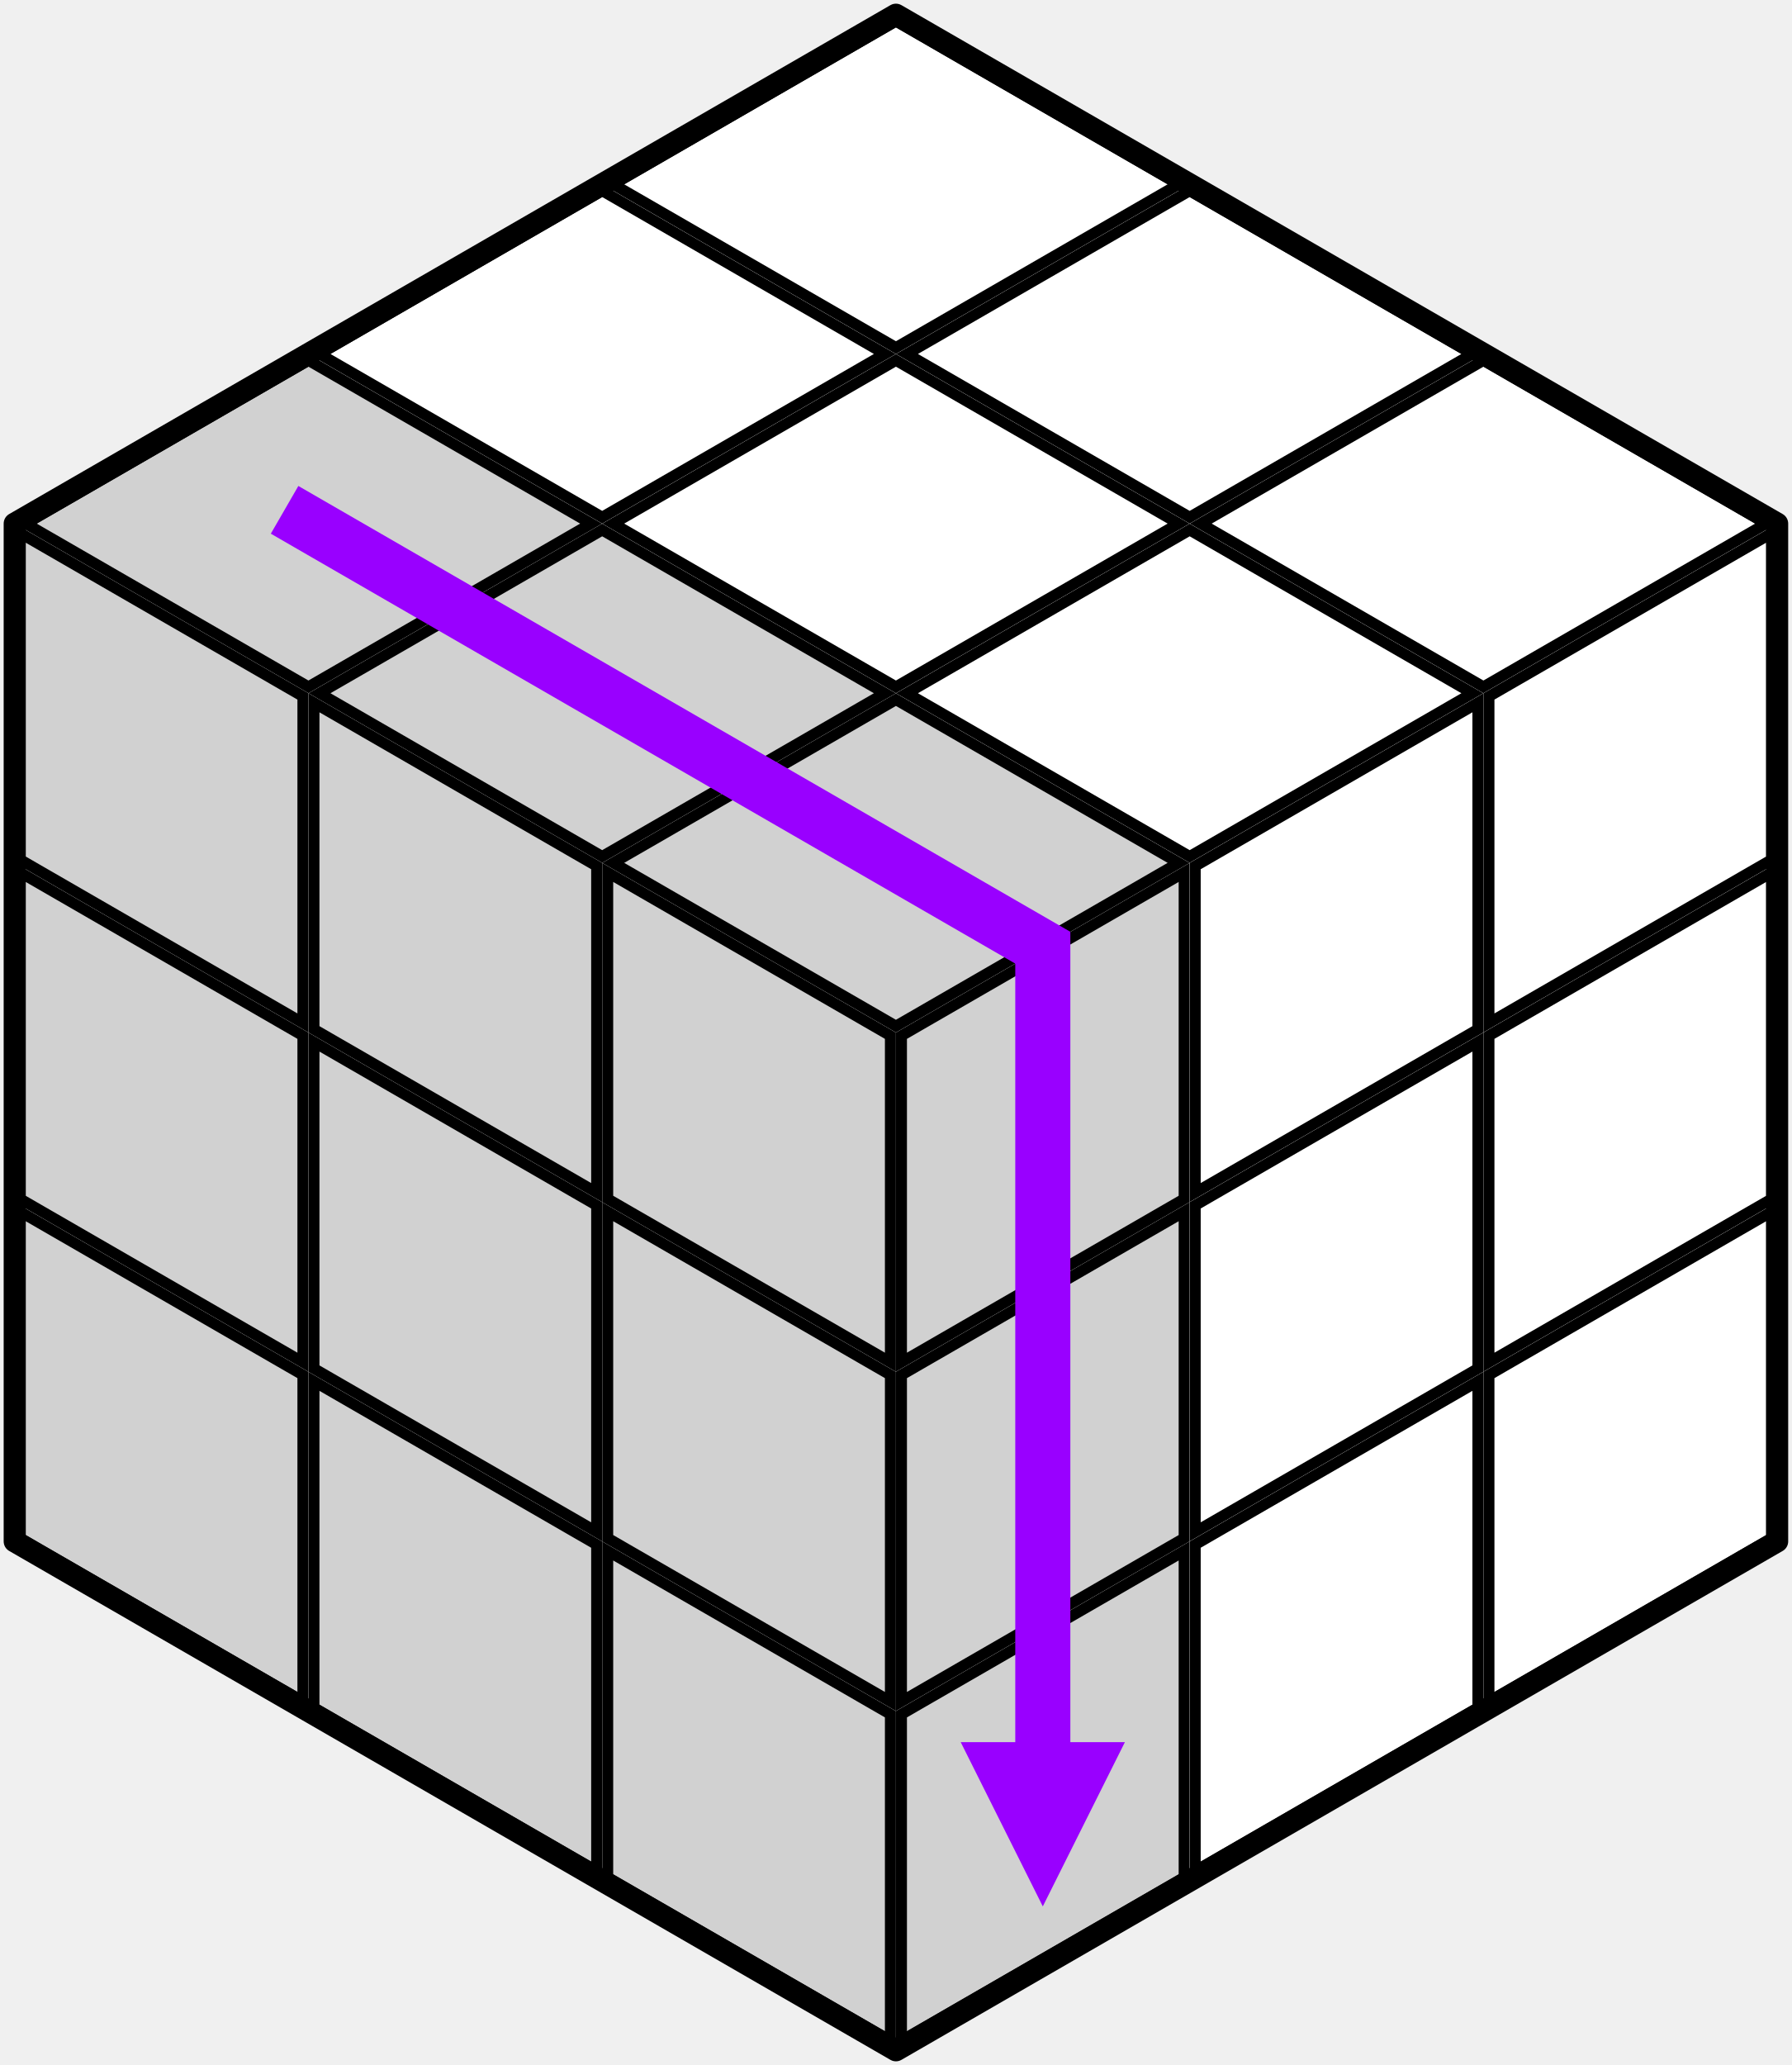
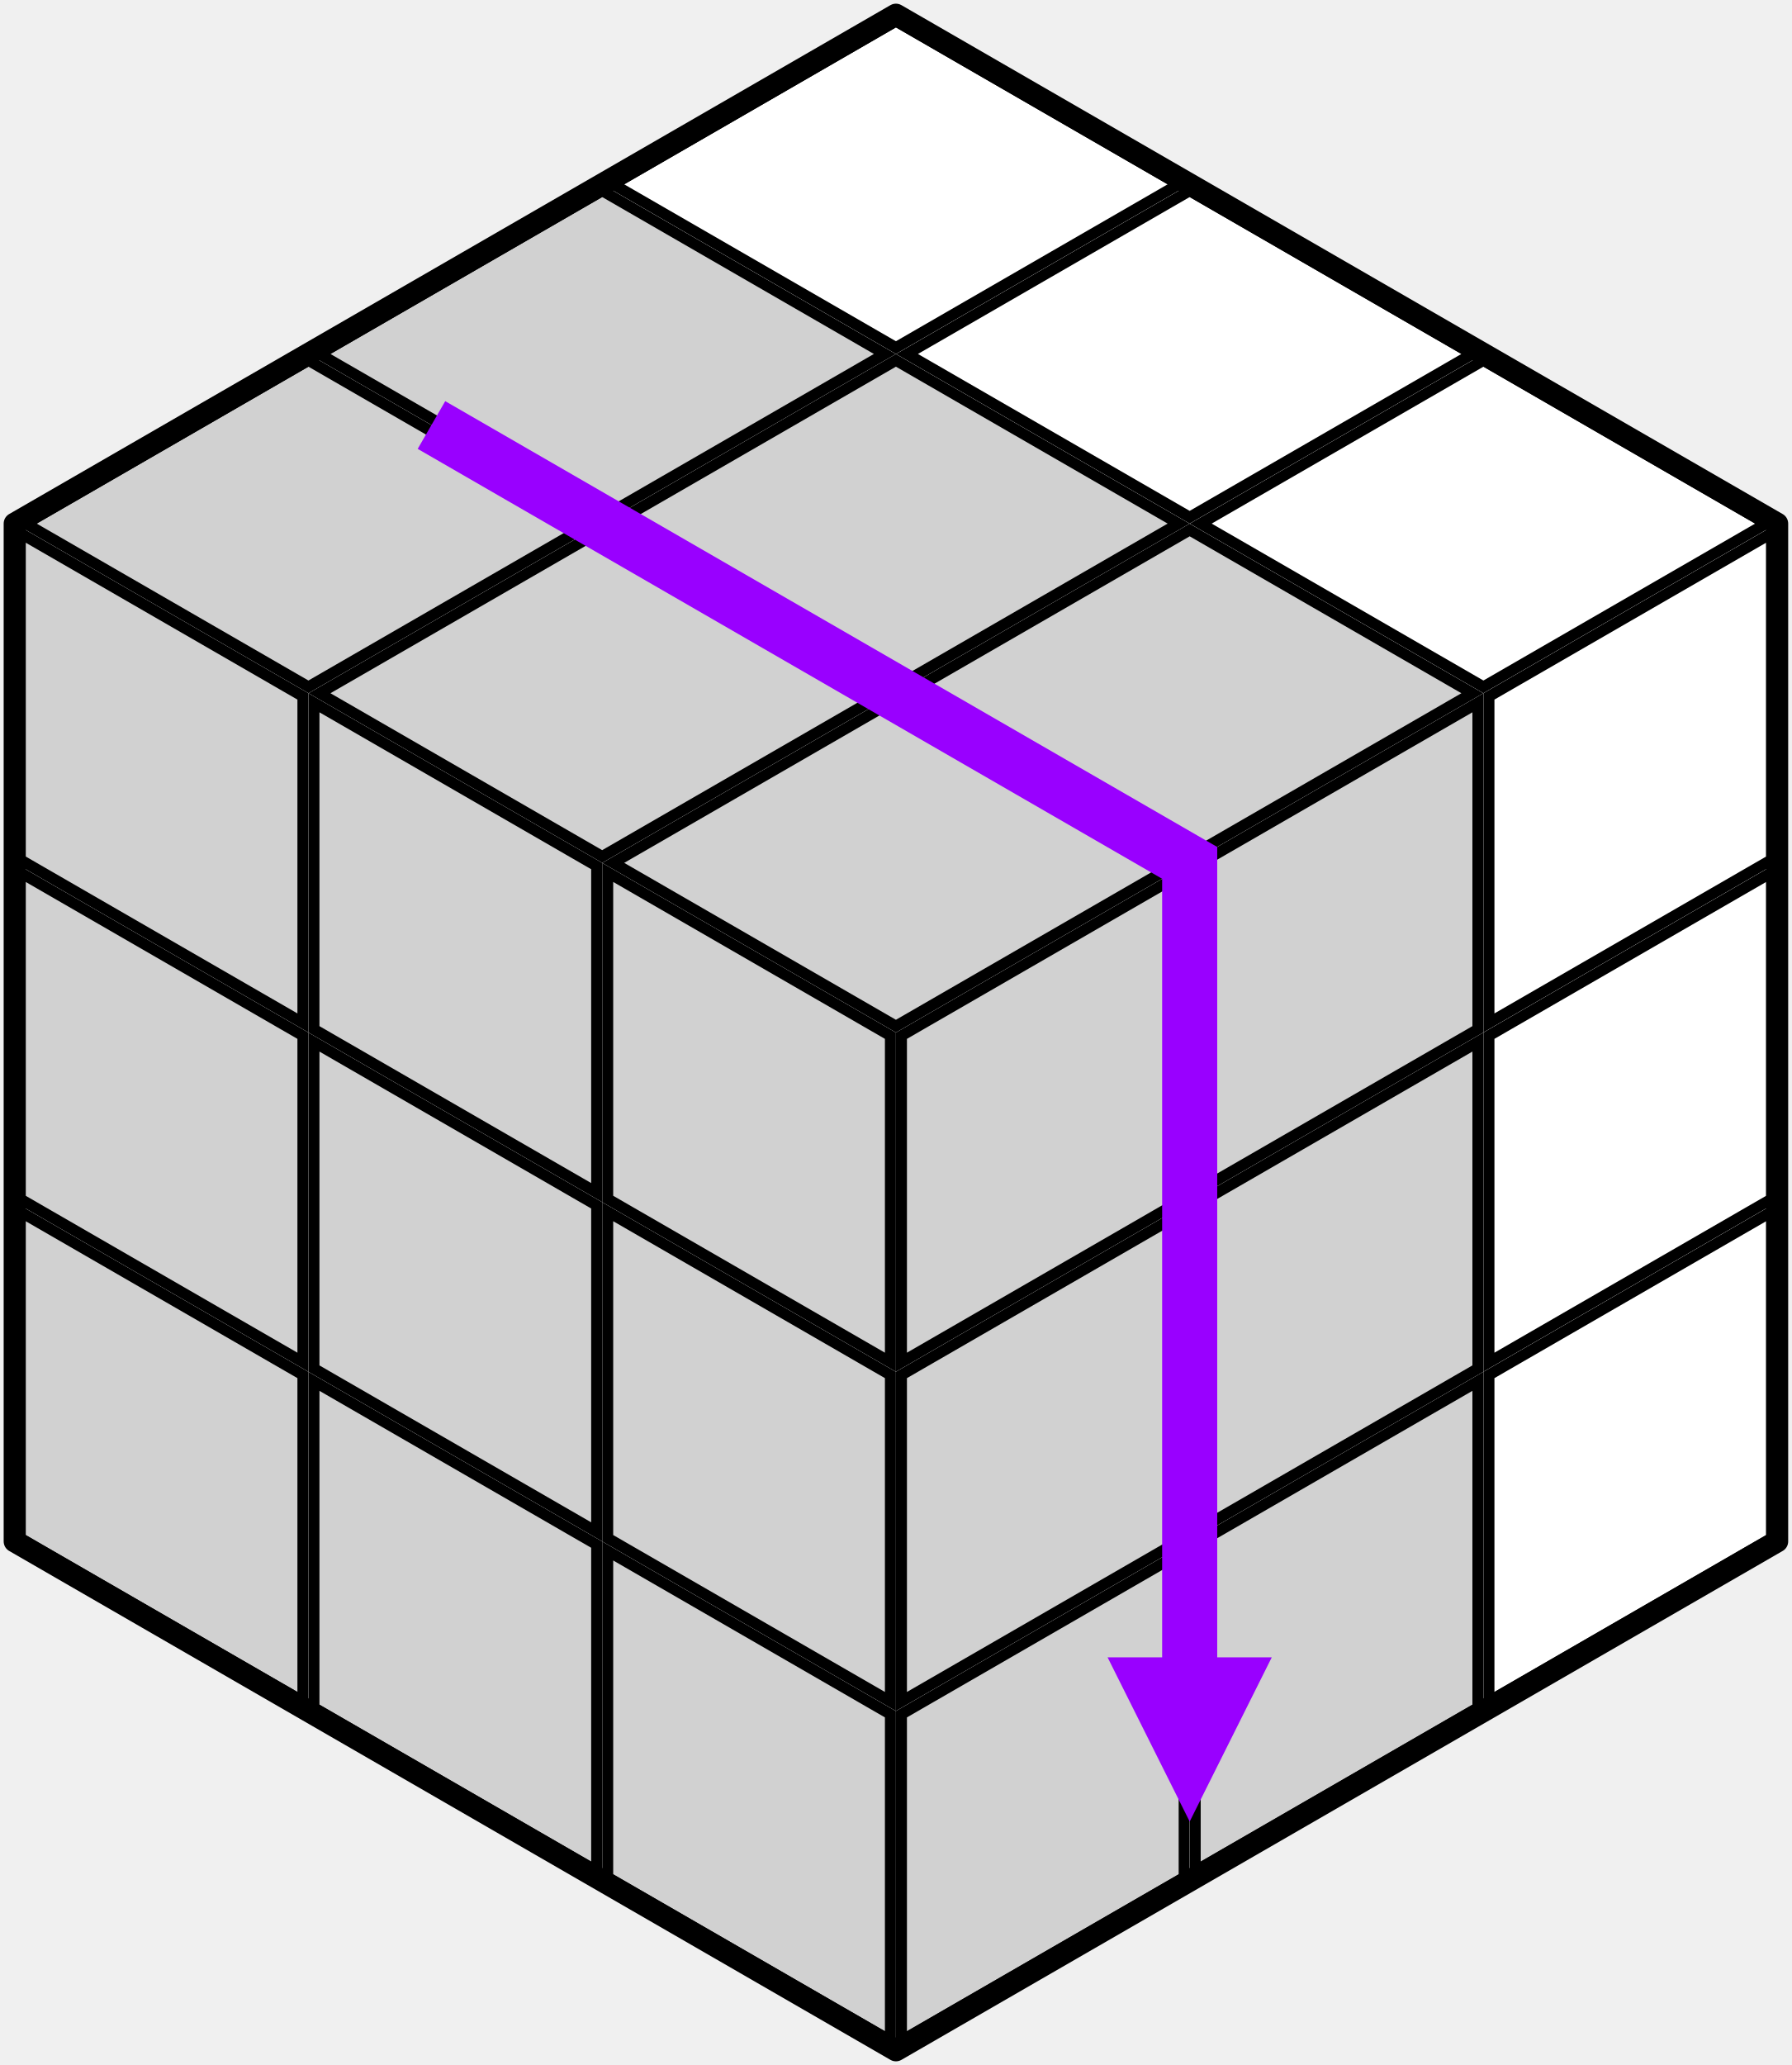
<svg xmlns="http://www.w3.org/2000/svg" style="isolation:isolate" viewBox="-1 -1 122 140.564" width="122pt" height="140.564pt">
  <defs>
-     <clipPath id="_clipPath_LevwH4NjONl3qLNFfhCio4QVOVXvsxNt">
+     <clipPath id="_clipPath_FJcjVtx08N5JPAjr8wYV5use63Im2Qh6">
      <rect x="-1" y="-1" width="122" height="140.564" />
    </clipPath>
  </defs>
-   <g clip-path="url(#_clipPath_LevwH4NjONl3qLNFfhCio4QVOVXvsxNt)">
-     <mask id="_mask_ZPCipmbL8wxEPCQhPnGIJpVnkK5dgEFx">
+   <g clip-path="url(#_clipPath_FJcjVtx08N5JPAjr8wYV5use63Im2Qh6)">
+     <mask id="_mask_J5JgeUmlQnBquGYcy27xPLKkhSn77Gbk">
      <path d=" M 40 127.017 L 40 103.923 L 60 115.47 L 60 138.564 L 40 127.017 Z " fill="white" stroke="none" />
    </mask>
    <path d=" M 40 127.017 L 40 103.923 L 60 115.47 L 60 138.564 L 40 127.017 Z " fill="rgb(209,209,209)" />
-     <path d=" M 40 127.017 L 40 103.923 L 60 115.47 L 60 138.564 L 40 127.017 Z " fill="rgb(209,209,209)" mask="url(#_mask_ZPCipmbL8wxEPCQhPnGIJpVnkK5dgEFx)" vector-effect="non-scaling-stroke" stroke-width="2" stroke="rgb(0,0,0)" stroke-linejoin="round" stroke-linecap="round" stroke-miterlimit="3" />
-     <mask id="_mask_FhN7AMTec6NShWxVFuPSobKihsMtusGN">
+     <path d=" M 40 127.017 L 40 103.923 L 60 115.47 L 60 138.564 L 40 127.017 Z " fill="rgb(209,209,209)" mask="url(#_mask_J5JgeUmlQnBquGYcy27xPLKkhSn77Gbk)" vector-effect="non-scaling-stroke" stroke-width="2" stroke="rgb(0,0,0)" stroke-linejoin="round" stroke-linecap="round" stroke-miterlimit="3" />
+     <mask id="_mask_TnuD8I0IxhlVAsZcjGxRWFPTxbghJzGq">
      <path d=" M 40 103.923 L 40 80.829 L 60 92.376 L 60 115.47 L 40 103.923 Z " fill="white" stroke="none" />
    </mask>
    <path d=" M 40 103.923 L 40 80.829 L 60 92.376 L 60 115.47 L 40 103.923 Z " fill="rgb(209,209,209)" />
-     <path d=" M 40 103.923 L 40 80.829 L 60 92.376 L 60 115.47 L 40 103.923 Z " fill="rgb(209,209,209)" mask="url(#_mask_FhN7AMTec6NShWxVFuPSobKihsMtusGN)" vector-effect="non-scaling-stroke" stroke-width="2" stroke="rgb(0,0,0)" stroke-linejoin="round" stroke-linecap="round" stroke-miterlimit="3" />
-     <mask id="_mask_SFGufMDmlYl1Nd7qMDfvARrhqcPCvGCY">
+     <path d=" M 40 103.923 L 40 80.829 L 60 92.376 L 60 115.47 L 40 103.923 Z " fill="rgb(209,209,209)" mask="url(#_mask_TnuD8I0IxhlVAsZcjGxRWFPTxbghJzGq)" vector-effect="non-scaling-stroke" stroke-width="2" stroke="rgb(0,0,0)" stroke-linejoin="round" stroke-linecap="round" stroke-miterlimit="3" />
+     <mask id="_mask_1GbJCUuuSXobIokYS2j0DCiaqkkmcTNC">
      <path d=" M 40 80.829 L 40 57.735 L 60 69.282 L 60 92.376 L 40 80.829 Z " fill="white" stroke="none" />
    </mask>
    <path d=" M 40 80.829 L 40 57.735 L 60 69.282 L 60 92.376 L 40 80.829 Z " fill="rgb(209,209,209)" />
-     <path d=" M 40 80.829 L 40 57.735 L 60 69.282 L 60 92.376 L 40 80.829 Z " fill="rgb(209,209,209)" mask="url(#_mask_SFGufMDmlYl1Nd7qMDfvARrhqcPCvGCY)" vector-effect="non-scaling-stroke" stroke-width="2" stroke="rgb(0,0,0)" stroke-linejoin="round" stroke-linecap="round" stroke-miterlimit="3" />
-     <mask id="_mask_paDNJw30n35viszEDelGoHCHExK4HNej">
+     <path d=" M 40 80.829 L 40 57.735 L 60 69.282 L 60 92.376 L 40 80.829 Z " fill="rgb(209,209,209)" mask="url(#_mask_1GbJCUuuSXobIokYS2j0DCiaqkkmcTNC)" vector-effect="non-scaling-stroke" stroke-width="2" stroke="rgb(0,0,0)" stroke-linejoin="round" stroke-linecap="round" stroke-miterlimit="3" />
+     <mask id="_mask_93fLNtsGP0VniMTYZwNrTu3q06OAU7dM">
      <path d=" M 80 80.829 L 80 57.735 L 60 69.282 L 60 92.376 L 80 80.829 Z " fill="white" stroke="none" />
    </mask>
    <path d=" M 80 80.829 L 80 57.735 L 60 69.282 L 60 92.376 L 80 80.829 Z " fill="rgb(209,209,209)" />
-     <path d=" M 80 80.829 L 80 57.735 L 60 69.282 L 60 92.376 L 80 80.829 Z " fill="rgb(209,209,209)" mask="url(#_mask_paDNJw30n35viszEDelGoHCHExK4HNej)" vector-effect="non-scaling-stroke" stroke-width="2" stroke="rgb(0,0,0)" stroke-linejoin="round" stroke-linecap="round" stroke-miterlimit="3" />
-     <mask id="_mask_yoyPbtQpmiZUJnhM5xEqR4YQE8zuH2E6">
+     <path d=" M 80 80.829 L 80 57.735 L 60 69.282 L 60 92.376 L 80 80.829 Z " fill="rgb(209,209,209)" mask="url(#_mask_93fLNtsGP0VniMTYZwNrTu3q06OAU7dM)" vector-effect="non-scaling-stroke" stroke-width="2" stroke="rgb(0,0,0)" stroke-linejoin="round" stroke-linecap="round" stroke-miterlimit="3" />
+     <mask id="_mask_QUOt2wQTNM73O5IDfpaI13qwUoqKnYqd">
      <path d=" M 60 46.188 L 80 57.735 L 60 69.282 L 40 57.735 L 60 46.188 Z " fill="white" stroke="none" />
    </mask>
    <path d=" M 60 46.188 L 80 57.735 L 60 69.282 L 40 57.735 L 60 46.188 Z " fill="rgb(209,209,209)" />
-     <path d=" M 60 46.188 L 80 57.735 L 60 69.282 L 40 57.735 L 60 46.188 Z " fill="rgb(209,209,209)" mask="url(#_mask_yoyPbtQpmiZUJnhM5xEqR4YQE8zuH2E6)" vector-effect="non-scaling-stroke" stroke-width="2" stroke="rgb(0,0,0)" stroke-linejoin="round" stroke-linecap="round" stroke-miterlimit="3" />
-     <mask id="_mask_qKGc58i3nn3jlacS6ML1lrdL06v9PQ0X">
+     <path d=" M 60 46.188 L 80 57.735 L 60 69.282 L 40 57.735 L 60 46.188 Z " fill="rgb(209,209,209)" mask="url(#_mask_QUOt2wQTNM73O5IDfpaI13qwUoqKnYqd)" vector-effect="non-scaling-stroke" stroke-width="2" stroke="rgb(0,0,0)" stroke-linejoin="round" stroke-linecap="round" stroke-miterlimit="3" />
+     <mask id="_mask_o54YAWmGrQv7MZz1I1LYlYHan4DhG4fU">
      <path d=" M 80 34.641 L 100 46.188 L 80 57.735 L 60 46.188 L 80 34.641 Z " fill="white" stroke="none" />
    </mask>
-     <path d=" M 80 34.641 L 100 46.188 L 80 57.735 L 60 46.188 L 80 34.641 Z " fill="rgb(255,255,255)" />
-     <path d=" M 80 34.641 L 100 46.188 L 80 57.735 L 60 46.188 L 80 34.641 Z " fill="rgb(255,255,255)" mask="url(#_mask_qKGc58i3nn3jlacS6ML1lrdL06v9PQ0X)" vector-effect="non-scaling-stroke" stroke-width="2" stroke="rgb(0,0,0)" stroke-linejoin="round" stroke-linecap="round" stroke-miterlimit="3" />
-     <mask id="_mask_sgwXmYPVFHvZbZGpYtKqq8j1ENvH5hb8">
+     <path d=" M 80 34.641 L 100 46.188 L 80 57.735 L 60 46.188 L 80 34.641 Z " fill="rgb(209,209,209)" />
+     <path d=" M 80 34.641 L 100 46.188 L 80 57.735 L 60 46.188 L 80 34.641 Z " fill="rgb(209,209,209)" mask="url(#_mask_o54YAWmGrQv7MZz1I1LYlYHan4DhG4fU)" vector-effect="non-scaling-stroke" stroke-width="2" stroke="rgb(0,0,0)" stroke-linejoin="round" stroke-linecap="round" stroke-miterlimit="3" />
+     <mask id="_mask_bk65LyqAliSS7oO3svzsPGUJtDh8zdJh">
      <path d=" M 100 23.094 L 120 34.641 L 100 46.188 L 80 34.641 L 100 23.094 Z " fill="white" stroke="none" />
    </mask>
    <path d=" M 100 23.094 L 120 34.641 L 100 46.188 L 80 34.641 L 100 23.094 Z " fill="rgb(255,255,255)" />
-     <path d=" M 100 23.094 L 120 34.641 L 100 46.188 L 80 34.641 L 100 23.094 Z " fill="rgb(255,255,255)" mask="url(#_mask_sgwXmYPVFHvZbZGpYtKqq8j1ENvH5hb8)" vector-effect="non-scaling-stroke" stroke-width="2" stroke="rgb(0,0,0)" stroke-linejoin="round" stroke-linecap="round" stroke-miterlimit="3" />
-     <mask id="_mask_gltEcND5Kpv9dF8uSXgiQpXMdVvgpx3A">
+     <path d=" M 100 23.094 L 120 34.641 L 100 46.188 L 80 34.641 L 100 23.094 Z " fill="rgb(255,255,255)" mask="url(#_mask_bk65LyqAliSS7oO3svzsPGUJtDh8zdJh)" vector-effect="non-scaling-stroke" stroke-width="2" stroke="rgb(0,0,0)" stroke-linejoin="round" stroke-linecap="round" stroke-miterlimit="3" />
+     <mask id="_mask_XQl4IaHzrwaUAhuPacI84RdDG1cOMBuB">
      <path d=" M 40 34.641 L 60 46.188 L 40 57.735 L 20 46.188 L 40 34.641 Z " fill="white" stroke="none" />
    </mask>
    <path d=" M 40 34.641 L 60 46.188 L 40 57.735 L 20 46.188 L 40 34.641 Z " fill="rgb(209,209,209)" />
-     <path d=" M 40 34.641 L 60 46.188 L 40 57.735 L 20 46.188 L 40 34.641 Z " fill="rgb(209,209,209)" mask="url(#_mask_gltEcND5Kpv9dF8uSXgiQpXMdVvgpx3A)" vector-effect="non-scaling-stroke" stroke-width="2" stroke="rgb(0,0,0)" stroke-linejoin="round" stroke-linecap="round" stroke-miterlimit="3" />
-     <mask id="_mask_iKyW4yzGCDOcaBIetZveStCvSEiWV6YC">
+     <path d=" M 40 34.641 L 60 46.188 L 40 57.735 L 20 46.188 L 40 34.641 Z " fill="rgb(209,209,209)" mask="url(#_mask_XQl4IaHzrwaUAhuPacI84RdDG1cOMBuB)" vector-effect="non-scaling-stroke" stroke-width="2" stroke="rgb(0,0,0)" stroke-linejoin="round" stroke-linecap="round" stroke-miterlimit="3" />
+     <mask id="_mask_vRJcqYo9nKQu7GjdIBDwLrzhCu9eMSjF">
      <path d=" M 60 23.094 L 80 34.641 L 60 46.188 L 40 34.641 L 60 23.094 Z " fill="white" stroke="none" />
    </mask>
-     <path d=" M 60 23.094 L 80 34.641 L 60 46.188 L 40 34.641 L 60 23.094 Z " fill="rgb(255,255,255)" />
-     <path d=" M 60 23.094 L 80 34.641 L 60 46.188 L 40 34.641 L 60 23.094 Z " fill="rgb(255,255,255)" mask="url(#_mask_iKyW4yzGCDOcaBIetZveStCvSEiWV6YC)" vector-effect="non-scaling-stroke" stroke-width="2" stroke="rgb(0,0,0)" stroke-linejoin="round" stroke-linecap="round" stroke-miterlimit="3" />
-     <mask id="_mask_8jaOiBaPriMIXjafQxDcyR8nXvXzD4CY">
+     <path d=" M 60 23.094 L 80 34.641 L 60 46.188 L 40 34.641 L 60 23.094 Z " fill="rgb(209,209,209)" />
+     <path d=" M 60 23.094 L 80 34.641 L 60 46.188 L 40 34.641 L 60 23.094 Z " fill="rgb(209,209,209)" mask="url(#_mask_vRJcqYo9nKQu7GjdIBDwLrzhCu9eMSjF)" vector-effect="non-scaling-stroke" stroke-width="2" stroke="rgb(0,0,0)" stroke-linejoin="round" stroke-linecap="round" stroke-miterlimit="3" />
+     <mask id="_mask_49an9HlXcLkFGkOZE3gsjFukp9r9lGac">
      <path d=" M 80 11.547 L 100 23.094 L 80 34.641 L 60 23.094 L 80 11.547 Z " fill="white" stroke="none" />
    </mask>
    <path d=" M 80 11.547 L 100 23.094 L 80 34.641 L 60 23.094 L 80 11.547 Z " fill="rgb(255,255,255)" />
-     <path d=" M 80 11.547 L 100 23.094 L 80 34.641 L 60 23.094 L 80 11.547 Z " fill="rgb(255,255,255)" mask="url(#_mask_8jaOiBaPriMIXjafQxDcyR8nXvXzD4CY)" vector-effect="non-scaling-stroke" stroke-width="2" stroke="rgb(0,0,0)" stroke-linejoin="round" stroke-linecap="round" stroke-miterlimit="3" />
-     <mask id="_mask_zoMt76tXoQH9AmmhHZJGgB6zr2hITqK4">
+     <path d=" M 80 11.547 L 100 23.094 L 80 34.641 L 60 23.094 L 80 11.547 Z " fill="rgb(255,255,255)" mask="url(#_mask_49an9HlXcLkFGkOZE3gsjFukp9r9lGac)" vector-effect="non-scaling-stroke" stroke-width="2" stroke="rgb(0,0,0)" stroke-linejoin="round" stroke-linecap="round" stroke-miterlimit="3" />
+     <mask id="_mask_44jqJi6UbHrxKNorqnecOzefEeBJHI1S">
      <path d=" M 20 23.094 L 40 34.641 L 20 46.188 L 0 34.641 L 20 23.094 Z " fill="white" stroke="none" />
    </mask>
    <path d=" M 20 23.094 L 40 34.641 L 20 46.188 L 0 34.641 L 20 23.094 Z " fill="rgb(209,209,209)" />
-     <path d=" M 20 23.094 L 40 34.641 L 20 46.188 L 0 34.641 L 20 23.094 Z " fill="rgb(209,209,209)" mask="url(#_mask_zoMt76tXoQH9AmmhHZJGgB6zr2hITqK4)" vector-effect="non-scaling-stroke" stroke-width="2" stroke="rgb(0,0,0)" stroke-linejoin="round" stroke-linecap="round" stroke-miterlimit="3" />
-     <mask id="_mask_KqCWTP5bGD7o3fzzaxSJidNG2sgPD6V7">
+     <path d=" M 20 23.094 L 40 34.641 L 20 46.188 L 0 34.641 L 20 23.094 Z " fill="rgb(209,209,209)" mask="url(#_mask_44jqJi6UbHrxKNorqnecOzefEeBJHI1S)" vector-effect="non-scaling-stroke" stroke-width="2" stroke="rgb(0,0,0)" stroke-linejoin="round" stroke-linecap="round" stroke-miterlimit="3" />
+     <mask id="_mask_iBjLSYBpO6oUxZFGDffsmxKmlws0NBwD">
      <path d=" M 40 11.547 L 60 23.094 L 40 34.641 L 20 23.094 L 40 11.547 Z " fill="white" stroke="none" />
    </mask>
-     <path d=" M 40 11.547 L 60 23.094 L 40 34.641 L 20 23.094 L 40 11.547 Z " fill="rgb(255,255,255)" />
-     <path d=" M 40 11.547 L 60 23.094 L 40 34.641 L 20 23.094 L 40 11.547 Z " fill="rgb(255,255,255)" mask="url(#_mask_KqCWTP5bGD7o3fzzaxSJidNG2sgPD6V7)" vector-effect="non-scaling-stroke" stroke-width="2" stroke="rgb(0,0,0)" stroke-linejoin="round" stroke-linecap="round" stroke-miterlimit="3" />
-     <mask id="_mask_UPYxX6alW2Qt4Gcrx30okCn1iBKXSSl5">
+     <path d=" M 40 11.547 L 60 23.094 L 40 34.641 L 20 23.094 L 40 11.547 Z " fill="rgb(209,209,209)" />
+     <path d=" M 40 11.547 L 60 23.094 L 40 34.641 L 20 23.094 L 40 11.547 Z " fill="rgb(209,209,209)" mask="url(#_mask_iBjLSYBpO6oUxZFGDffsmxKmlws0NBwD)" vector-effect="non-scaling-stroke" stroke-width="2" stroke="rgb(0,0,0)" stroke-linejoin="round" stroke-linecap="round" stroke-miterlimit="3" />
+     <mask id="_mask_lyaIY0aymYPKDMOLPqrRThgJj2TiQNdx">
      <path d=" M 60 0 L 80 11.547 L 60 23.094 L 40 11.547 L 60 0 Z " fill="white" stroke="none" />
    </mask>
    <path d=" M 60 0 L 80 11.547 L 60 23.094 L 40 11.547 L 60 0 Z " fill="rgb(255,255,255)" />
-     <path d=" M 60 0 L 80 11.547 L 60 23.094 L 40 11.547 L 60 0 Z " fill="rgb(255,255,255)" mask="url(#_mask_UPYxX6alW2Qt4Gcrx30okCn1iBKXSSl5)" vector-effect="non-scaling-stroke" stroke-width="2" stroke="rgb(0,0,0)" stroke-linejoin="round" stroke-linecap="round" stroke-miterlimit="3" />
-     <mask id="_mask_mC27oFIWehG2su2EenO8ILaLYQj7AWnS">
+     <path d=" M 60 0 L 80 11.547 L 60 23.094 L 40 11.547 L 60 0 Z " fill="rgb(255,255,255)" mask="url(#_mask_lyaIY0aymYPKDMOLPqrRThgJj2TiQNdx)" vector-effect="non-scaling-stroke" stroke-width="2" stroke="rgb(0,0,0)" stroke-linejoin="round" stroke-linecap="round" stroke-miterlimit="3" />
+     <mask id="_mask_l5DjAFLv48bPBVgMN93Gt5ivV5w238CD">
      <path d=" M 100 69.282 L 100 46.188 L 80 57.735 L 80 80.829 L 100 69.282 Z " fill="white" stroke="none" />
    </mask>
-     <path d=" M 100 69.282 L 100 46.188 L 80 57.735 L 80 80.829 L 100 69.282 Z " fill="rgb(255,255,255)" />
-     <path d=" M 100 69.282 L 100 46.188 L 80 57.735 L 80 80.829 L 100 69.282 Z " fill="rgb(255,255,255)" mask="url(#_mask_mC27oFIWehG2su2EenO8ILaLYQj7AWnS)" vector-effect="non-scaling-stroke" stroke-width="2" stroke="rgb(0,0,0)" stroke-linejoin="round" stroke-linecap="round" stroke-miterlimit="3" />
-     <mask id="_mask_Pkvqfx12kh0DujPQUoifMnoW7x4mD8nc">
+     <path d=" M 100 69.282 L 100 46.188 L 80 57.735 L 80 80.829 L 100 69.282 Z " fill="rgb(209,209,209)" />
+     <path d=" M 100 69.282 L 100 46.188 L 80 57.735 L 80 80.829 L 100 69.282 Z " fill="rgb(209,209,209)" mask="url(#_mask_l5DjAFLv48bPBVgMN93Gt5ivV5w238CD)" vector-effect="non-scaling-stroke" stroke-width="2" stroke="rgb(0,0,0)" stroke-linejoin="round" stroke-linecap="round" stroke-miterlimit="3" />
+     <mask id="_mask_fvj8IC5Lfa8S7QTFlE9g3UqdsD94MKYe">
      <path d=" M 120 57.735 L 120 34.641 L 100 46.188 L 100 69.282 L 120 57.735 Z " fill="white" stroke="none" />
    </mask>
    <path d=" M 120 57.735 L 120 34.641 L 100 46.188 L 100 69.282 L 120 57.735 Z " fill="rgb(255,255,255)" />
-     <path d=" M 120 57.735 L 120 34.641 L 100 46.188 L 100 69.282 L 120 57.735 Z " fill="rgb(255,255,255)" mask="url(#_mask_Pkvqfx12kh0DujPQUoifMnoW7x4mD8nc)" vector-effect="non-scaling-stroke" stroke-width="2" stroke="rgb(0,0,0)" stroke-linejoin="round" stroke-linecap="round" stroke-miterlimit="3" />
-     <mask id="_mask_vDaP3vPnQLkOFHgVVu1zv5taew8V2Tkp">
+     <path d=" M 120 57.735 L 120 34.641 L 100 46.188 L 100 69.282 L 120 57.735 Z " fill="rgb(255,255,255)" mask="url(#_mask_fvj8IC5Lfa8S7QTFlE9g3UqdsD94MKYe)" vector-effect="non-scaling-stroke" stroke-width="2" stroke="rgb(0,0,0)" stroke-linejoin="round" stroke-linecap="round" stroke-miterlimit="3" />
+     <mask id="_mask_s1to8loT4RmwE1z5JZdTRa9sO3jaNnoP">
      <path d=" M 80 103.923 L 80 80.829 L 60 92.376 L 60 115.47 L 80 103.923 Z " fill="white" stroke="none" />
    </mask>
    <path d=" M 80 103.923 L 80 80.829 L 60 92.376 L 60 115.47 L 80 103.923 Z " fill="rgb(209,209,209)" />
-     <path d=" M 80 103.923 L 80 80.829 L 60 92.376 L 60 115.47 L 80 103.923 Z " fill="rgb(209,209,209)" mask="url(#_mask_vDaP3vPnQLkOFHgVVu1zv5taew8V2Tkp)" vector-effect="non-scaling-stroke" stroke-width="2" stroke="rgb(0,0,0)" stroke-linejoin="round" stroke-linecap="round" stroke-miterlimit="3" />
-     <mask id="_mask_bO8vilGgR2X6NASxeKfRSwuWsbXcDQ7S">
+     <path d=" M 80 103.923 L 80 80.829 L 60 92.376 L 60 115.47 L 80 103.923 Z " fill="rgb(209,209,209)" mask="url(#_mask_s1to8loT4RmwE1z5JZdTRa9sO3jaNnoP)" vector-effect="non-scaling-stroke" stroke-width="2" stroke="rgb(0,0,0)" stroke-linejoin="round" stroke-linecap="round" stroke-miterlimit="3" />
+     <mask id="_mask_KaWWnPj7NDfGA4lFpvezP6vyH1oKzvIF">
      <path d=" M 100 92.376 L 100 69.282 L 80 80.829 L 80 103.923 L 100 92.376 Z " fill="white" stroke="none" />
    </mask>
-     <path d=" M 100 92.376 L 100 69.282 L 80 80.829 L 80 103.923 L 100 92.376 Z " fill="rgb(255,255,255)" />
-     <path d=" M 100 92.376 L 100 69.282 L 80 80.829 L 80 103.923 L 100 92.376 Z " fill="rgb(255,255,255)" mask="url(#_mask_bO8vilGgR2X6NASxeKfRSwuWsbXcDQ7S)" vector-effect="non-scaling-stroke" stroke-width="2" stroke="rgb(0,0,0)" stroke-linejoin="round" stroke-linecap="round" stroke-miterlimit="3" />
-     <mask id="_mask_Dk5aw8xSFIraVHtAmQ7UsTUJHetoiRjE">
+     <path d=" M 100 92.376 L 100 69.282 L 80 80.829 L 80 103.923 L 100 92.376 Z " fill="rgb(209,209,209)" />
+     <path d=" M 100 92.376 L 100 69.282 L 80 80.829 L 80 103.923 L 100 92.376 Z " fill="rgb(209,209,209)" mask="url(#_mask_KaWWnPj7NDfGA4lFpvezP6vyH1oKzvIF)" vector-effect="non-scaling-stroke" stroke-width="2" stroke="rgb(0,0,0)" stroke-linejoin="round" stroke-linecap="round" stroke-miterlimit="3" />
+     <mask id="_mask_uNOp1jWO4P9Iyj5MQucmgUHLzwtqq4j0">
      <path d=" M 120 80.829 L 120 57.735 L 100 69.282 L 100 92.376 L 120 80.829 Z " fill="white" stroke="none" />
    </mask>
    <path d=" M 120 80.829 L 120 57.735 L 100 69.282 L 100 92.376 L 120 80.829 Z " fill="rgb(255,255,255)" />
-     <path d=" M 120 80.829 L 120 57.735 L 100 69.282 L 100 92.376 L 120 80.829 Z " fill="rgb(255,255,255)" mask="url(#_mask_Dk5aw8xSFIraVHtAmQ7UsTUJHetoiRjE)" vector-effect="non-scaling-stroke" stroke-width="2" stroke="rgb(0,0,0)" stroke-linejoin="round" stroke-linecap="round" stroke-miterlimit="3" />
-     <mask id="_mask_FCiN6TlAAjvcKTw1mkFBkYInoyagVb4v">
+     <path d=" M 120 80.829 L 120 57.735 L 100 69.282 L 100 92.376 L 120 80.829 Z " fill="rgb(255,255,255)" mask="url(#_mask_uNOp1jWO4P9Iyj5MQucmgUHLzwtqq4j0)" vector-effect="non-scaling-stroke" stroke-width="2" stroke="rgb(0,0,0)" stroke-linejoin="round" stroke-linecap="round" stroke-miterlimit="3" />
+     <mask id="_mask_hTXzGDnWNu6NihG4RLGzRVdxmSeC8Gak">
      <path d=" M 80 127.017 L 80 103.923 L 60 115.47 L 60 138.564 L 80 127.017 Z " fill="white" stroke="none" />
    </mask>
    <path d=" M 80 127.017 L 80 103.923 L 60 115.47 L 60 138.564 L 80 127.017 Z " fill="rgb(209,209,209)" />
-     <path d=" M 80 127.017 L 80 103.923 L 60 115.47 L 60 138.564 L 80 127.017 Z " fill="rgb(209,209,209)" mask="url(#_mask_FCiN6TlAAjvcKTw1mkFBkYInoyagVb4v)" vector-effect="non-scaling-stroke" stroke-width="2" stroke="rgb(0,0,0)" stroke-linejoin="round" stroke-linecap="round" stroke-miterlimit="3" />
-     <mask id="_mask_DmxUd2b8AY5e5sXLeN7E0kkWhWSP60N8">
+     <path d=" M 80 127.017 L 80 103.923 L 60 115.47 L 60 138.564 L 80 127.017 Z " fill="rgb(209,209,209)" mask="url(#_mask_hTXzGDnWNu6NihG4RLGzRVdxmSeC8Gak)" vector-effect="non-scaling-stroke" stroke-width="2" stroke="rgb(0,0,0)" stroke-linejoin="round" stroke-linecap="round" stroke-miterlimit="3" />
+     <mask id="_mask_wWHdXnUUFZlZhfC4tNqwQloM4Ezjkp2n">
      <path d=" M 100 115.47 L 100 92.376 L 80 103.923 L 80 127.017 L 100 115.47 Z " fill="white" stroke="none" />
    </mask>
-     <path d=" M 100 115.47 L 100 92.376 L 80 103.923 L 80 127.017 L 100 115.47 Z " fill="rgb(255,255,255)" />
-     <path d=" M 100 115.47 L 100 92.376 L 80 103.923 L 80 127.017 L 100 115.47 Z " fill="rgb(255,255,255)" mask="url(#_mask_DmxUd2b8AY5e5sXLeN7E0kkWhWSP60N8)" vector-effect="non-scaling-stroke" stroke-width="2" stroke="rgb(0,0,0)" stroke-linejoin="round" stroke-linecap="round" stroke-miterlimit="3" />
-     <mask id="_mask_AINThaMkBd2zSqAZUwtZvaorLPYZqdle">
+     <path d=" M 100 115.47 L 100 92.376 L 80 103.923 L 80 127.017 L 100 115.47 Z " fill="rgb(209,209,209)" />
+     <path d=" M 100 115.47 L 100 92.376 L 80 103.923 L 80 127.017 L 100 115.47 Z " fill="rgb(209,209,209)" mask="url(#_mask_wWHdXnUUFZlZhfC4tNqwQloM4Ezjkp2n)" vector-effect="non-scaling-stroke" stroke-width="2" stroke="rgb(0,0,0)" stroke-linejoin="round" stroke-linecap="round" stroke-miterlimit="3" />
+     <mask id="_mask_b0kbPopMWbewKC5ZbbUhPbkQyHHQtXgq">
      <path d=" M 120 103.923 L 120 80.829 L 100 92.376 L 100 115.47 L 120 103.923 Z " fill="white" stroke="none" />
    </mask>
    <path d=" M 120 103.923 L 120 80.829 L 100 92.376 L 100 115.47 L 120 103.923 Z " fill="rgb(255,255,255)" />
-     <path d=" M 120 103.923 L 120 80.829 L 100 92.376 L 100 115.47 L 120 103.923 Z " fill="rgb(255,255,255)" mask="url(#_mask_AINThaMkBd2zSqAZUwtZvaorLPYZqdle)" vector-effect="non-scaling-stroke" stroke-width="2" stroke="rgb(0,0,0)" stroke-linejoin="round" stroke-linecap="round" stroke-miterlimit="3" />
-     <mask id="_mask_V0ZjTf5bRDE8uIJalLTOfnJNjdtqgWIl">
+     <path d=" M 120 103.923 L 120 80.829 L 100 92.376 L 100 115.47 L 120 103.923 Z " fill="rgb(255,255,255)" mask="url(#_mask_b0kbPopMWbewKC5ZbbUhPbkQyHHQtXgq)" vector-effect="non-scaling-stroke" stroke-width="2" stroke="rgb(0,0,0)" stroke-linejoin="round" stroke-linecap="round" stroke-miterlimit="3" />
+     <mask id="_mask_2ljx4eOEtvkwN1a7Kh0qcldHplOKI4Xb">
      <path d=" M 20 115.47 L 20 92.376 L 40 103.923 L 40 127.017 L 20 115.47 Z " fill="white" stroke="none" />
    </mask>
    <path d=" M 20 115.47 L 20 92.376 L 40 103.923 L 40 127.017 L 20 115.47 Z " fill="rgb(209,209,209)" />
-     <path d=" M 20 115.47 L 20 92.376 L 40 103.923 L 40 127.017 L 20 115.47 Z " fill="rgb(209,209,209)" mask="url(#_mask_V0ZjTf5bRDE8uIJalLTOfnJNjdtqgWIl)" vector-effect="non-scaling-stroke" stroke-width="2" stroke="rgb(0,0,0)" stroke-linejoin="round" stroke-linecap="round" stroke-miterlimit="3" />
-     <mask id="_mask_WHG3XTr2i4WTVpm5oX1O2jr3imWkCV9K">
+     <path d=" M 20 115.47 L 20 92.376 L 40 103.923 L 40 127.017 L 20 115.47 Z " fill="rgb(209,209,209)" mask="url(#_mask_2ljx4eOEtvkwN1a7Kh0qcldHplOKI4Xb)" vector-effect="non-scaling-stroke" stroke-width="2" stroke="rgb(0,0,0)" stroke-linejoin="round" stroke-linecap="round" stroke-miterlimit="3" />
+     <mask id="_mask_GPtBrqR3mOmgJYL8YpQDrKeoMvOrCj6Y">
      <path d=" M 20 92.376 L 20 69.282 L 40 80.829 L 40 103.923 L 20 92.376 Z " fill="white" stroke="none" />
    </mask>
    <path d=" M 20 92.376 L 20 69.282 L 40 80.829 L 40 103.923 L 20 92.376 Z " fill="rgb(209,209,209)" />
-     <path d=" M 20 92.376 L 20 69.282 L 40 80.829 L 40 103.923 L 20 92.376 Z " fill="rgb(209,209,209)" mask="url(#_mask_WHG3XTr2i4WTVpm5oX1O2jr3imWkCV9K)" vector-effect="non-scaling-stroke" stroke-width="2" stroke="rgb(0,0,0)" stroke-linejoin="round" stroke-linecap="round" stroke-miterlimit="3" />
-     <mask id="_mask_3NChmlFUbMg81cWWzHQDFEqXMRrgg7Ll">
+     <path d=" M 20 92.376 L 20 69.282 L 40 80.829 L 40 103.923 L 20 92.376 Z " fill="rgb(209,209,209)" mask="url(#_mask_GPtBrqR3mOmgJYL8YpQDrKeoMvOrCj6Y)" vector-effect="non-scaling-stroke" stroke-width="2" stroke="rgb(0,0,0)" stroke-linejoin="round" stroke-linecap="round" stroke-miterlimit="3" />
+     <mask id="_mask_wzXEVUSEBHEltCzQJSNRk20EtgazdKmj">
      <path d=" M 20 69.282 L 20 46.188 L 40 57.735 L 40 80.829 L 20 69.282 Z " fill="white" stroke="none" />
    </mask>
    <path d=" M 20 69.282 L 20 46.188 L 40 57.735 L 40 80.829 L 20 69.282 Z " fill="rgb(209,209,209)" />
-     <path d=" M 20 69.282 L 20 46.188 L 40 57.735 L 40 80.829 L 20 69.282 Z " fill="rgb(209,209,209)" mask="url(#_mask_3NChmlFUbMg81cWWzHQDFEqXMRrgg7Ll)" vector-effect="non-scaling-stroke" stroke-width="2" stroke="rgb(0,0,0)" stroke-linejoin="round" stroke-linecap="round" stroke-miterlimit="3" />
-     <mask id="_mask_LECJlKrOJBfATO9L8hbCxZ0DbrrzpZTu">
+     <path d=" M 20 69.282 L 20 46.188 L 40 57.735 L 40 80.829 L 20 69.282 Z " fill="rgb(209,209,209)" mask="url(#_mask_wzXEVUSEBHEltCzQJSNRk20EtgazdKmj)" vector-effect="non-scaling-stroke" stroke-width="2" stroke="rgb(0,0,0)" stroke-linejoin="round" stroke-linecap="round" stroke-miterlimit="3" />
+     <mask id="_mask_ryLBEhyDeHzRmFFuTW8vZUGj3qN1w10D">
      <path d=" M 0 103.923 L 0 80.829 L 20 92.376 L 20 115.47 L 0 103.923 Z " fill="white" stroke="none" />
    </mask>
    <path d=" M 0 103.923 L 0 80.829 L 20 92.376 L 20 115.47 L 0 103.923 Z " fill="rgb(209,209,209)" />
-     <path d=" M 0 103.923 L 0 80.829 L 20 92.376 L 20 115.47 L 0 103.923 Z " fill="rgb(209,209,209)" mask="url(#_mask_LECJlKrOJBfATO9L8hbCxZ0DbrrzpZTu)" vector-effect="non-scaling-stroke" stroke-width="2" stroke="rgb(0,0,0)" stroke-linejoin="round" stroke-linecap="round" stroke-miterlimit="3" />
-     <mask id="_mask_LnUxZ9aYtnvRclDMhSqNFumzccqgZFCM">
+     <path d=" M 0 103.923 L 0 80.829 L 20 92.376 L 20 115.47 L 0 103.923 Z " fill="rgb(209,209,209)" mask="url(#_mask_ryLBEhyDeHzRmFFuTW8vZUGj3qN1w10D)" vector-effect="non-scaling-stroke" stroke-width="2" stroke="rgb(0,0,0)" stroke-linejoin="round" stroke-linecap="round" stroke-miterlimit="3" />
+     <mask id="_mask_PuR3c0Bh9BKsCF3Z2p5dMIdBekcfViva">
      <path d=" M 0 80.829 L 0 57.735 L 20 69.282 L 20 92.376 L 0 80.829 Z " fill="white" stroke="none" />
    </mask>
    <path d=" M 0 80.829 L 0 57.735 L 20 69.282 L 20 92.376 L 0 80.829 Z " fill="rgb(209,209,209)" />
-     <path d=" M 0 80.829 L 0 57.735 L 20 69.282 L 20 92.376 L 0 80.829 Z " fill="rgb(209,209,209)" mask="url(#_mask_LnUxZ9aYtnvRclDMhSqNFumzccqgZFCM)" vector-effect="non-scaling-stroke" stroke-width="2" stroke="rgb(0,0,0)" stroke-linejoin="round" stroke-linecap="round" stroke-miterlimit="3" />
-     <mask id="_mask_rJ1NXQoxXdtLsRu1FuIggidLjvAOqjtB">
+     <path d=" M 0 80.829 L 0 57.735 L 20 69.282 L 20 92.376 L 0 80.829 Z " fill="rgb(209,209,209)" mask="url(#_mask_PuR3c0Bh9BKsCF3Z2p5dMIdBekcfViva)" vector-effect="non-scaling-stroke" stroke-width="2" stroke="rgb(0,0,0)" stroke-linejoin="round" stroke-linecap="round" stroke-miterlimit="3" />
+     <mask id="_mask_fNO5zCtHLxoaDhuxgPa6THlnMgbwLbcz">
      <path d=" M 0 57.735 L 0 34.641 L 20 46.188 L 20 69.282 L 0 57.735 Z " fill="white" stroke="none" />
    </mask>
    <path d=" M 0 57.735 L 0 34.641 L 20 46.188 L 20 69.282 L 0 57.735 Z " fill="rgb(209,209,209)" />
-     <path d=" M 0 57.735 L 0 34.641 L 20 46.188 L 20 69.282 L 0 57.735 Z " fill="rgb(209,209,209)" mask="url(#_mask_rJ1NXQoxXdtLsRu1FuIggidLjvAOqjtB)" vector-effect="non-scaling-stroke" stroke-width="2" stroke="rgb(0,0,0)" stroke-linejoin="round" stroke-linecap="round" stroke-miterlimit="3" />
+     <path d=" M 0 57.735 L 0 34.641 L 20 46.188 L 20 69.282 L 0 57.735 Z " fill="rgb(209,209,209)" mask="url(#_mask_fNO5zCtHLxoaDhuxgPa6THlnMgbwLbcz)" vector-effect="non-scaling-stroke" stroke-width="2" stroke="rgb(0,0,0)" stroke-linejoin="round" stroke-linecap="round" stroke-miterlimit="3" />
    <path d=" M 0 103.923 L 0 34.641 L 60 0 L 120 34.641 L 120 103.923 L 60 138.564 L 0 103.923 Z " fill="none" vector-effect="non-scaling-stroke" stroke-width="2" stroke="rgb(0,0,0)" stroke-linejoin="round" stroke-linecap="round" stroke-miterlimit="3" />
-     <path d=" M 20 34.641 L 70 63.509 L 70 121.244" fill="none" vector-effect="non-scaling-stroke" stroke-width="5" stroke="rgb(153,0,255)" stroke-linejoin="miter" stroke-linecap="square" stroke-miterlimit="3" />
-     <path d=" M 64.41 117.587 L 70 128.768 L 75.59 117.587 Z " fill="rgb(153,0,255)" stroke="none" />
+     <path d=" M 30 28.868 L 80 57.735 L 80 115.47" fill="none" vector-effect="non-scaling-stroke" stroke-width="5" stroke="rgb(153,0,255)" stroke-linejoin="miter" stroke-linecap="square" stroke-miterlimit="3" />
+     <path d=" M 74.41 111.814 L 80 122.994 L 85.59 111.814 Z " fill="rgb(153,0,255)" stroke="none" />
  </g>
</svg>
